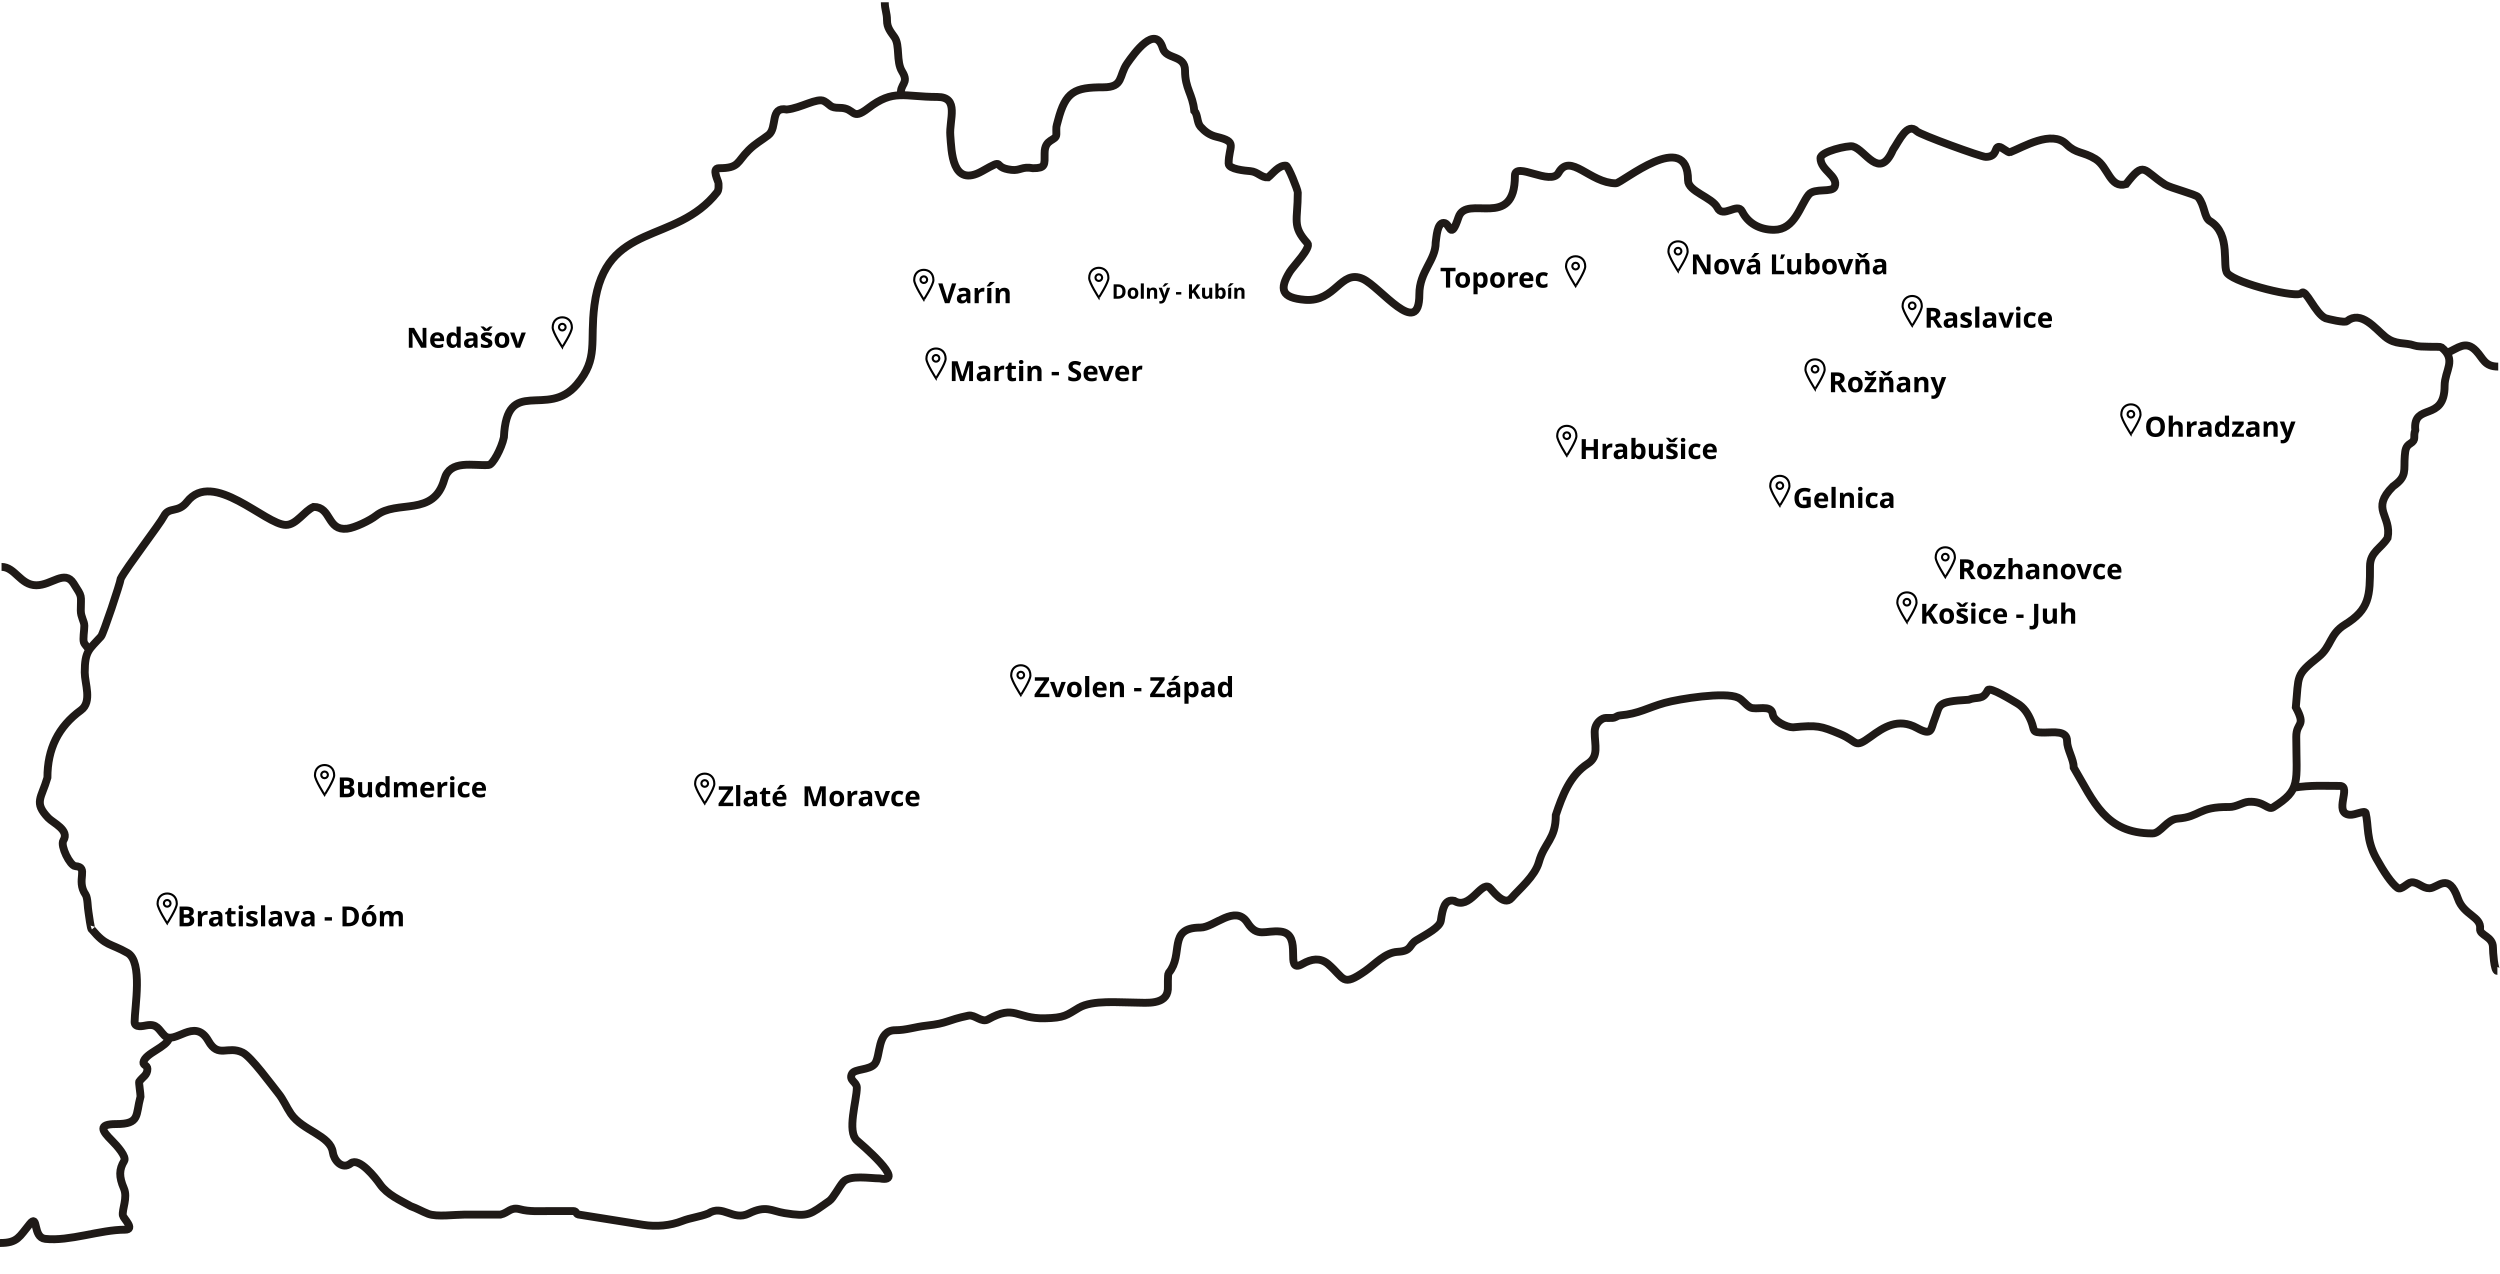
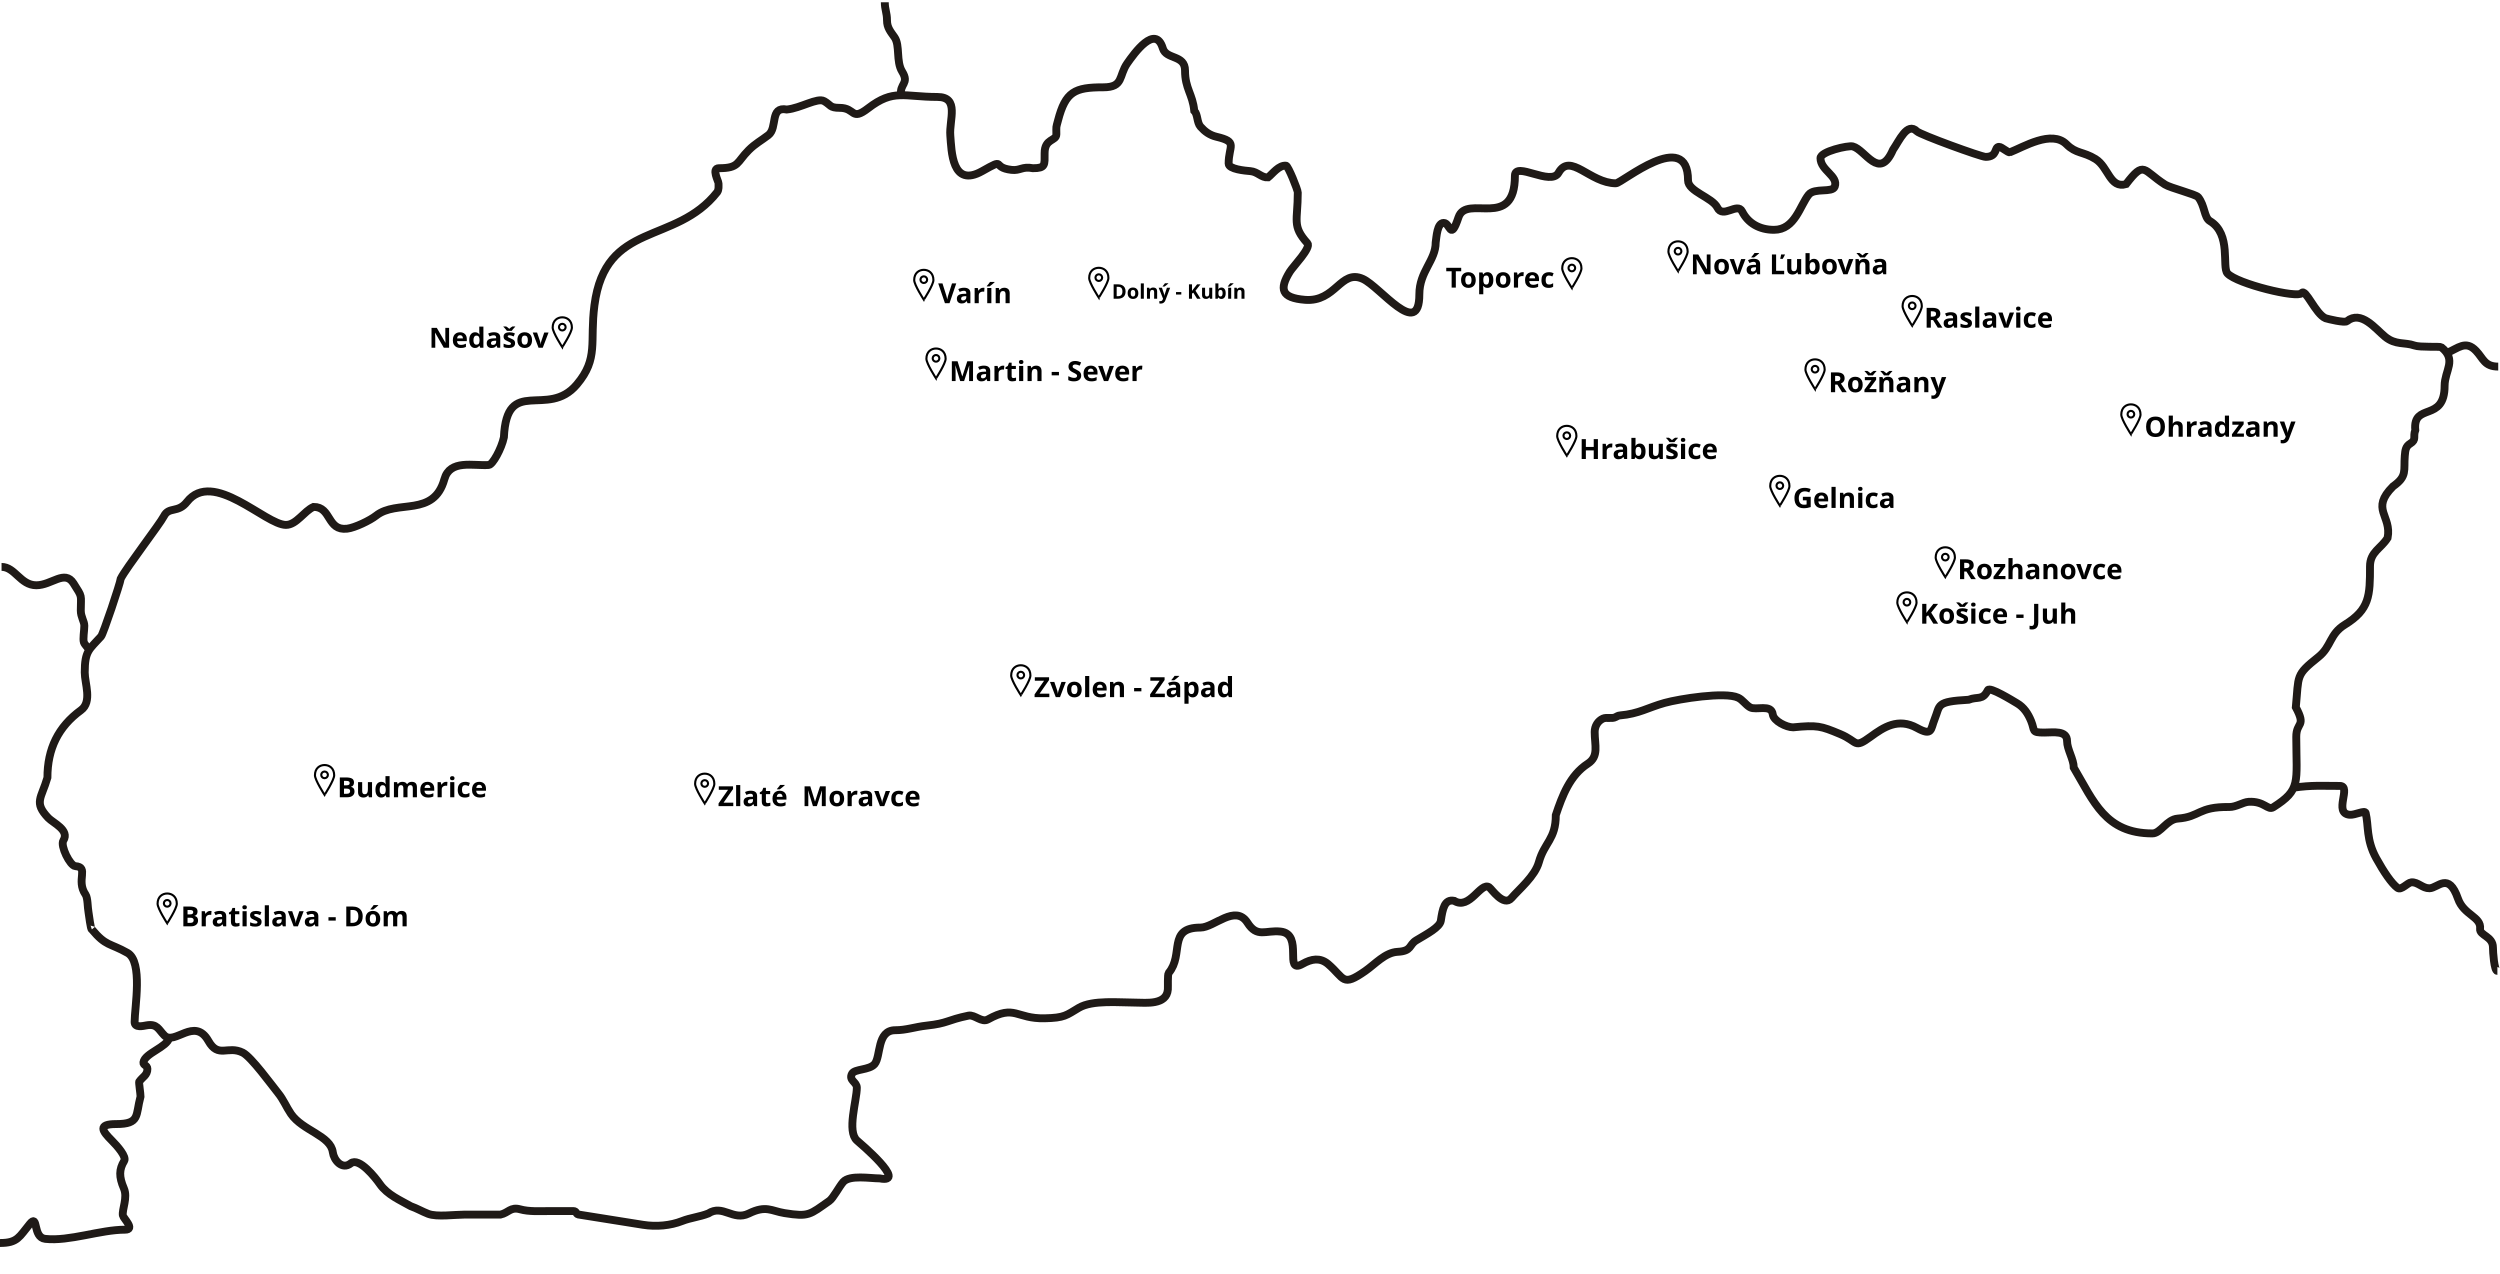
<svg xmlns="http://www.w3.org/2000/svg" xml:space="preserve" width="2642px" height="1346px" style="shape-rendering:geometricPrecision; text-rendering:geometricPrecision; image-rendering:optimizeQuality; fill-rule:evenodd; clip-rule:evenodd" viewBox="0 0 2642 1346" version="1.1" id="svg32">
  <defs id="defs12">
    <style type="text/css" id="style10">
    .str1 {stroke:#1F1A17;stroke-width:4.166}
    .str0 {stroke:#1F1A17;stroke-width:8.334}
    .fil0 {fill:none}
    .fil1 {fill:#1F1A17}
    .fnt0 {font-weight:normal;font-size:33.337;font-family:'Arial'}
   </style>
  </defs>
  <path style="fill:none;stroke:#1f1a17;stroke-width:8.334" id="path15" d="m 97.075,982.193 c -1.271,0.423 -2.997,-15.511 -3.544,-18.162 -0.964,-4.667 -0.712,-15.141 -3.101,-18.605 -10.589,-15.348 4.15,-29.016 -10.871,-30.091 -5.537,-0.396 -16.067,-21.513 -12.606,-27.052 6.882,-11.013 -10.853,-18.554 -15.947,-23.92 -15.608,-16.439 -7.241,-20.628 -0.886,-42.525 0,-30.431 11.403,-53.768 35.438,-71.318 12.122,-8.852 3.987,-28.28 3.987,-39.867 0,-23.115 4.778,-24.161 17.276,-38.095 2.292,-2.554 20.128,-55.774 20.82,-61.13 5.726,-11.354 41.167,-57.36 45.626,-66.002 5.345,-10.36 14.779,-2.841 24.363,-15.061 27.459,-35.01 82.911,24.363 104.541,24.363 11.129,0 19.134,-14.592 29.236,-19.048 19.051,0 13.987,25.496 35.438,23.034 8.165,-0.937 24.346,-8.8 30.565,-13.732 22.152,-17.566 60.934,2.039 72.204,-38.538 5.902,-21.252 30.709,-13.818 46.955,-15.061 4.077,-0.312 13.379,-17.155 15.947,-29.236 3.091,-65.966 45.98,-18.912 77.077,-55.814 23.287,-27.633 13.543,-44.762 18.605,-83.721 11.667,-89.812 85.421,-63.132 129.79,-119.602 1.81,-2.834 1.329,-5.954 1.329,-9.302 0,-2.222 -7.727,-15.947 0.443,-15.947 21.541,0 18.589,-6.186 31.451,-19.048 7.011,-7.011 13.202,-10.088 20.82,-15.947 9.966,-7.666 1.141,-30.572 19.491,-27.021 14.726,-1.472 32.281,-12.896 39.424,-8.859 7.248,4.094 5.651,7.088 16.39,7.088 16.977,0 11.899,14.461 30.122,0.443 26.921,-20.707 37.785,-11.96 73.09,-11.96 23.858,0 12.371,24.338 13.732,40.753 1.342,16.191 1.52,55.812 33.666,37.652 26.372,-14.899 9.074,-3.849 31.008,-1.329 9.347,1.073 11.178,-3.981 22.591,-1.772 13.467,0 12.403,-3.4 12.403,-15.947 0,-15.711 12.403,-12.528 12.403,-19.934 0,-9.53 -0.485,-5.969 1.772,-14.618 7.972,-30.547 17.667,-34.995 47.841,-34.995 21.666,0 16.108,-12.116 25.249,-25.249 7.45,-10.706 29.82,-41.88 37.652,-15.947 3.661,12.118 23.477,6.526 23.477,23.477 0,19.283 8.027,24.747 9.745,42.525 3.866,3.866 2.679,12.348 6.645,16.833 4.486,5.076 9.666,8.926 16.833,10.631 23.183,5.518 12.846,9.313 12.846,28.35 0,6.002 17.553,7.52 23.034,7.973 7.634,0.633 11.623,7.095 18.605,6.645 4.801,-3.807 11.453,-13.184 19.048,-12.403 2.263,0.232 12.403,25.52 12.403,28.35 0,30.055 -6.414,35.088 10.188,53.599 4.275,4.765 -15.034,24.32 -18.605,30.122 -11.389,18.509 -8.955,27.614 15.947,29.679 32.61,2.705 37.645,-32.669 61.13,-22.148 18.451,8.266 59.801,64.476 59.801,16.39 0,-24.416 17.276,-35.596 17.276,-54.928 0.919,-5.982 1.502,-20.54 8.479,-20.601 7.04,-0.061 6.888,20.164 15.626,-5.909 8.465,-25.262 59.617,14.651 59.617,-43.922 0,-15.629 37.962,11.25 46.069,-3.101 12.444,-22.027 33.236,11.074 60.687,11.074 6.105,0 76.191,-59.196 76.191,-3.101 0,11.837 25.567,17.899 31.008,28.793 5.945,11.906 21.192,-5.91 26.135,3.987 6.245,12.506 18.445,19.491 33.666,19.491 22.311,0 27.476,-25.764 36.767,-37.209 6.104,-7.521 24.999,-1.583 27.464,-8.416 4.077,-11.305 -15.061,-17.106 -15.061,-30.122 0,-7.078 29.3,-13.636 34.109,-12.403 13.436,3.445 28.078,36.891 42.525,3.544 6.597,-9.48 15.067,-29.673 25.249,-19.491 3.605,3.605 67.901,27.021 72.647,27.021 12.947,0 8.863,-10.631 14.175,-10.631 2.817,0 9.575,6.505 11.517,5.759 13.985,-5.377 44.121,-24.096 59.801,-8.416 10.114,10.114 17.494,7.462 30.565,15.504 13.849,8.523 15.193,31.554 32.337,26.578 19.704,-25.618 17.578,-14.636 41.196,0.443 5.654,3.61 32.6,10.303 34.995,13.289 7.234,9.022 6.161,21.5 12.403,25.249 23.069,13.86 12.42,48.586 18.605,55.371 10.009,10.98 74.357,26.636 78.406,20.82 3.942,-5.662 14.578,22.104 25.249,26.578 2.765,0.855 20.156,5.078 22.591,3.101 14.887,-12.082 30.118,8.044 40.31,16.39 11.127,9.111 20.837,5.635 31.008,9.302 5.819,2.098 27.159,0.828 28.35,1.772 16.893,13.397 3.544,24.6 3.544,40.753 0,39.15 -33.799,17.151 -31.008,46.955 -2.653,7.084 1.612,9.912 -5.316,14.175 -4.753,2.924 -5.251,6.706 -5.759,12.846 -1.315,15.857 2.857,21.598 -12.403,32.337 -24.388,24.388 -1.151,30.674 -5.759,54.485 -6.95,11.296 -18.605,14.692 -18.605,30.122 0,31.013 -0.355,45.437 -26.578,61.573 -16.308,10.036 -14.078,23.046 -27.907,34.109 -24.504,19.604 -20.613,18.948 -23.92,53.156 11.374,21.33 0.424,14.941 0.471,31.43 0.142,48.754 5.072,55.545 -24.18,74.18 -6.011,3.83 -9.428,-6.705 -26.28,-5.656 -5.945,0.37 -13.045,5.576 -20.443,5.473 -33.066,-0.462 -30.479,10.449 -54.354,12.24 -11.605,0.871 -18.044,15.667 -26.709,15.667 -49.75,0 -61.978,-33.63 -83.17,-69.473 0,-8.792 -7.069,-19.401 -7.069,-28.054 0,-11.674 -14.525,-9.057 -24.078,-9.057 -13.966,0 -9.651,-1.749 -13.916,-12.149 -3.276,-7.989 -7.69,-14.581 -14.8,-18.776 -4.75,-2.801 -28.961,-17.845 -30.925,-13.916 -5.627,11.257 -10.603,6.399 -20.322,10.161 -35.099,2.013 -29.745,5.345 -36.006,20.764 -4.255,10.482 -2.21,18.073 -18.555,9.057 -19.996,-11.03 -35.313,-0.745 -49.038,9.278 -17.961,13.115 -12.872,5.199 -32.251,-2.872 -20.625,-8.589 -23.863,-9.565 -49.701,-7.069 -6.929,0 -20.508,-6.635 -21.427,-13.695 -1.485,-11.416 -17.856,-3.817 -24.078,-7.51 -4.889,-2.901 -7.699,-7.866 -12.591,-10.161 -13.841,-6.497 -62.397,1.317 -77.534,5.522 -17.757,4.932 -27.203,11.537 -47.271,13.254 -1.514,0 -3.554,1.155 -4.639,1.767 -3.577,2.022 -9.684,-0.053 -13.254,1.546 -5.496,2.464 -8.836,8.053 -8.836,14.137 0,14.176 4.693,25.79 -7.29,33.576 -18.85,12.246 -26.96,33.829 -33.797,54.34 0,25.636 -12.117,28.905 -17.892,49.701 -4.114,14.812 -20.725,28.424 -28.989,37.989 -8.266,9.567 -20.993,-9.755 -23.584,-11.482 -8.896,-5.929 -20.569,24.49 -36.889,14.358 -10.308,-2.13 -12.299,8.614 -14.137,20.985 -1.034,6.956 -14.398,13.829 -25.937,20.768 -8.1,4.87 -4.349,11.34 -19.788,12.146 -13.089,0.683 -23.703,12.987 -34.239,20.322 -24.676,17.18 -21.37,7.901 -39.319,-7.51 -8.434,-6.962 -17.225,-5.495 -26.949,0 -20.373,11.511 1.664,-31.671 -23.194,-34.239 -16.031,-1.655 -24.577,6.882 -34.901,-9.278 -12.845,-20.104 -35.324,5.081 -49.701,5.081 -35.342,0 -17.074,28.43 -33.576,47.934 -1.301,1.886 -0.648,14.386 -0.884,17.451 -1.288,16.791 -23.549,13.974 -33.576,13.916 -17.462,0 -46.014,-3.056 -60.525,5.522 -13.291,7.856 -14.806,10.603 -36.227,11.045 -30.251,0.624 -30.978,-14.834 -59.817,1.188 -6.693,3.717 -13.868,-5.229 -20.465,-4.027 -23.467,4.878 -21.319,8.046 -44.302,10.57 -12.58,1.382 -21.416,4.86 -33.134,4.86 -19.739,0 -15.02,27.654 -21.869,35.785 -5.5,6.531 -21.137,5.007 -23.857,10.161 -3.811,7.226 5.081,8.657 5.081,14.8 0,13.335 -10.794,46.345 0.221,55.886 2.575,2.231 54.144,45.802 24.078,39.982 -10.28,0 -31.835,-3.923 -38.657,3.755 -4.352,4.897 -10.494,17.103 -14.8,20.101 -20.745,14.443 -21.148,17.009 -47.271,12.812 -14.047,-2.257 -19.342,-8.613 -37.773,0.442 -16.722,8.213 -27.455,-10.088 -42.853,0 -9.047,3.563 -18.628,4.416 -27.612,7.952 -12.211,4.808 -27.123,6.236 -41.307,3.976 l -68.416,-10.903 c -2.54,-0.627 -1.754,-3.625 -5.163,-3.625 h -7.8 -17.028 c -10.702,0 -21.854,0.826 -31.529,-1.868 -10.088,-2.808 -12.172,3.69 -20.653,5.603 h -37.901 c -10.381,0 -29.477,2.692 -38.45,-0.769 -6.747,-2.603 -11.717,-5.713 -18.475,-8.098 -10.879,-6.222 -24.708,-11.932 -32.692,-23.415 -4.455,-6.407 -21.956,-28.76 -30.704,-21.869 -9.257,7.291 -17.937,-3.539 -18.997,-11.707 -2.302,-17.744 -31.958,-22.717 -44.231,-40.626 -5.009,-7.308 -7.703,-14.72 -13.732,-22.148 -6.511,-8.021 -28.244,-38.047 -37.209,-42.525 -15.967,-7.973 -25.659,6.466 -36.324,-12.403 -14.614,-25.856 -35.666,5.088 -46.512,-5.759 -6.264,-6.264 -7.509,-12.729 -19.048,-10.631 -3.365,0.612 -12.403,2.835 -12.403,-3.544 0,-15.403 9.017,-63.743 -7.53,-73.09 -18.874,-10.663 -22.561,-6.697 -37.652,-24.806 m 81.845,114.448 c -2.181,10.022 -26.05,16.395 -27.36,26.126 -0.396,2.937 4.21,3.021 4.21,6.783 0,6.889 -4.999,8.302 -8.654,13.566 -0.51,0.734 1.403,12.921 1.403,15.671 -5.357,19.902 -0.339,29.123 -25.703,29.123 -20.068,0 -14.692,7.358 -4.692,17.358 6.005,6.005 15.771,17.22 13.121,21.577 -5.436,8.937 -5.638,16.711 -0.353,28.98 4.3,9.979 -2.088,22.164 -1.044,28.697 0.468,2.931 13.44,15.007 2.345,15.007 -26.296,0 -58.909,12.512 -84.373,9.712 -13.577,-1.493 -7.131,-26.928 -16.139,-15.981 -11.444,13.909 -13.015,20.338 -31.681,20.338 m 94.025,-626.328 c 0.417,-1.465 -4.517,-5.819 -5.381,-8.42 -1.204,-3.622 0.468,-12.296 0.468,-17.542 0,-4.76 -3.742,-9.236 -3.742,-16.138 0,-17.084 2.234,-13.193 -7.718,-28.768 -9.358,-14.643 -23.038,2.105 -39.293,2.105 -16.8,0 -22.47,-19.413 -36.72,-19.413 m 950.7,-498.461 c -2.13,-12.33 9.112,-11.898 0.999,-25.081 -6.551,-10.649 -2.036,-27.575 -7.972,-36.11 -4.033,-5.8 -7.972,-10.093 -7.972,-17.82 0,-8.255 -2.344,-11.43 -2.344,-19.227 M 2585.75,372.997 c 12.094,-4.827 19.802,-13.962 30.988,-2.181 7.645,8.051 8.828,16.606 23.389,16.606 m -216.218,444.989 c 19.377,-2.769 29.77,-1.843 48.848,-1.843 12.822,0 -7.275,28.837 10.317,30.482 5.686,0.532 16.148,-5.193 16.943,-1.93 3.299,13.534 0.385,28.29 11.195,47.888 7.904,14.33 16.232,26.661 22.511,31.297 3.968,2.928 10.453,-5.461 14.538,-5.844 6.874,-0.645 11.849,6.431 19.2,6.272 8.907,-0.191 20.127,-17.825 30.128,10.935 6.09,17.517 24.764,19.006 23.359,31.903 -0.767,7.04 13.6,7.862 13.6,19.696 0,4.651 1.295,24.855 4.69,24.855" class="fil0 str0" />
  <g id="g4561">
    <g id="g4568">
      <text xml:space="preserve" style="font-style:normal;font-variant:normal;font-weight:normal;font-stretch:normal;font-size:40px;line-height:125%;font-family:Wingdings;-inkscape-font-specification:Wingdings;letter-spacing:0px;word-spacing:-1.23px;fill:#000000;fill-opacity:1;stroke:none;stroke-width:1px;stroke-linecap:butt;stroke-linejoin:miter;stroke-opacity:1" x="1786.479" y="289.832" id="text4554">
        <tspan id="tspan4552" x="1786.479" y="289.832" style="font-style:normal;font-variant:normal;font-weight:bold;font-stretch:normal;font-size:29.333px;font-family:sans-serif;-inkscape-font-specification:'sans-serif Bold'">Nová Ľubovňa</tspan>
      </text>
      <g id="g4552-2-4" transform="matrix(0.05790356,0,0,0.05790356,1765.629,254.6068)" style="clip-rule:evenodd;fill:none;fill-rule:evenodd;stroke:#000000;stroke-width:38.38;stroke-miterlimit:4;stroke-dasharray:none;stroke-opacity:1;image-rendering:optimizeQuality;shape-rendering:geometricPrecision;text-rendering:geometricPrecision">
        <path id="path4550-2-3" d="m 133.383,551.7 c 0,0.1 0.2,0.3 0.2,0.3 0,0 175.2,-269 175.2,-357.4 0,-130.1 -88.8,-186.7 -175.4,-186.9 -86.6,0.2 -175.4,56.8 -175.4,186.9 0,88.4 175.3,357.4 175.3,357.4 0,0 0.1,-0.3 0.1,-0.3 z M 72.683,187.2 c 0,-33.6 27.2,-60.8 60.8,-60.8 33.6,0 60.8,27.2 60.8,60.8 0,33.6 -27.3,60.8 -60.9,60.8 -33.5,0 -60.7,-27.2 -60.7,-60.8 z" style="fill:none;stroke-width:38.38;stroke-miterlimit:4;stroke-dasharray:none" />
      </g>
    </g>
  </g>
  <g id="g4620" transform="translate(-783.2112,112.8953)">
    <g id="g4606">
      <text id="text4604" y="289.832" x="1786.479" style="font-style:normal;font-variant:normal;font-weight:normal;font-stretch:normal;font-size:40px;line-height:125%;font-family:Wingdings;-inkscape-font-specification:Wingdings;letter-spacing:0px;word-spacing:-1.23px;fill:#000000;fill-opacity:1;stroke:none;stroke-width:1px;stroke-linecap:butt;stroke-linejoin:miter;stroke-opacity:1" xml:space="preserve">
        <tspan style="font-style:normal;font-variant:normal;font-weight:bold;font-stretch:normal;font-size:29.333px;font-family:sans-serif;-inkscape-font-specification:'sans-serif Bold'" y="289.832" x="1786.479" id="tspan4602">Martin - Sever</tspan>
      </text>
      <g id="g4552-2-9" transform="matrix(0.05790356,0,0,0.05790356,1764.666,254.9652)" style="clip-rule:evenodd;fill:none;fill-rule:evenodd;stroke:#000000;stroke-width:38.38;stroke-miterlimit:4;stroke-dasharray:none;stroke-opacity:1;image-rendering:optimizeQuality;shape-rendering:geometricPrecision;text-rendering:geometricPrecision">
        <path id="path4550-2-5" d="m 133.383,551.7 c 0,0.1 0.2,0.3 0.2,0.3 0,0 175.2,-269 175.2,-357.4 0,-130.1 -88.8,-186.7 -175.4,-186.9 -86.6,0.2 -175.4,56.8 -175.4,186.9 0,88.4 175.3,357.4 175.3,357.4 0,0 0.1,-0.3 0.1,-0.3 z M 72.683,187.2 c 0,-33.6 27.2,-60.8 60.8,-60.8 33.6,0 60.8,27.2 60.8,60.8 0,33.6 -27.3,60.8 -60.9,60.8 -33.5,0 -60.7,-27.2 -60.7,-60.8 z" style="fill:none;stroke-width:38.38;stroke-miterlimit:4;stroke-dasharray:none" />
      </g>
    </g>
    <g id="g4618">
      <text xml:space="preserve" style="font-style:normal;font-variant:normal;font-weight:normal;font-stretch:normal;font-size:40px;line-height:125%;font-family:Wingdings;-inkscape-font-specification:Wingdings;letter-spacing:0px;word-spacing:-1.23px;fill:#000000;fill-opacity:1;stroke:none;stroke-width:1px;stroke-linecap:butt;stroke-linejoin:miter;stroke-opacity:1" x="1786.479" y="289.832" id="text4616">
        <tspan id="tspan4614" x="1786.479" y="326.428" style="font-style:normal;font-variant:normal;font-weight:bold;font-stretch:normal;font-size:18.667px;font-family:sans-serif;-inkscape-font-specification:'sans-serif Bold'" />
      </text>
    </g>
  </g>
  <g transform="translate(246.9585,56.44766)" id="g4646">
    <g id="g4632">
      <text xml:space="preserve" style="font-style:normal;font-variant:normal;font-weight:normal;font-stretch:normal;font-size:40px;line-height:125%;font-family:Wingdings;-inkscape-font-specification:Wingdings;letter-spacing:0px;word-spacing:-1.23px;fill:#000000;fill-opacity:1;stroke:none;stroke-width:1px;stroke-linecap:butt;stroke-linejoin:miter;stroke-opacity:1" x="1786.479" y="289.832" id="text4630">
        <tspan id="tspan4628" x="1786.479" y="289.832" style="font-style:normal;font-variant:normal;font-weight:bold;font-stretch:normal;font-size:29.333px;font-family:sans-serif;-inkscape-font-specification:'sans-serif Bold'">Raslavice</tspan>
      </text>
      <g id="g4552-2-2" transform="matrix(0.05790356,0,0,0.05790356,1766.133,255.8926)" style="clip-rule:evenodd;fill:none;fill-rule:evenodd;stroke:#000000;stroke-width:38.38;stroke-miterlimit:4;stroke-dasharray:none;stroke-opacity:1;image-rendering:optimizeQuality;shape-rendering:geometricPrecision;text-rendering:geometricPrecision">
        <path id="path4550-2-14" d="m 133.383,551.7 c 0,0.1 0.2,0.3 0.2,0.3 0,0 175.2,-269 175.2,-357.4 0,-130.1 -88.8,-186.7 -175.4,-186.9 -86.6,0.2 -175.4,56.8 -175.4,186.9 0,88.4 175.3,357.4 175.3,357.4 0,0 0.1,-0.3 0.1,-0.3 z M 72.683,187.2 c 0,-33.6 27.2,-60.8 60.8,-60.8 33.6,0 60.8,27.2 60.8,60.8 0,33.6 -27.3,60.8 -60.9,60.8 -33.5,0 -60.7,-27.2 -60.7,-60.8 z" style="fill:none;stroke-width:38.38;stroke-miterlimit:4;stroke-dasharray:none" />
      </g>
    </g>
  </g>
  <g id="g4672" transform="translate(282.2383,322.2221)">
    <g id="g4658">
      <text id="text4656" y="289.832" x="1786.479" style="font-style:normal;font-variant:normal;font-weight:normal;font-stretch:normal;font-size:40px;line-height:125%;font-family:Wingdings;-inkscape-font-specification:Wingdings;letter-spacing:0px;word-spacing:-1.23px;fill:#000000;fill-opacity:1;stroke:none;stroke-width:1px;stroke-linecap:butt;stroke-linejoin:miter;stroke-opacity:1" xml:space="preserve">
        <tspan style="font-style:normal;font-variant:normal;font-weight:bold;font-stretch:normal;font-size:29.333px;font-family:sans-serif;-inkscape-font-specification:'sans-serif Bold'" y="289.832" x="1786.479" id="tspan4674">Rozhanovce</tspan>
      </text>
      <g id="g4552-2-3" transform="matrix(0.05790356,0,0,0.05790356,1765.826,255.7081)" style="clip-rule:evenodd;fill:none;fill-rule:evenodd;stroke:#000000;stroke-width:38.38;stroke-miterlimit:4;stroke-dasharray:none;stroke-opacity:1;image-rendering:optimizeQuality;shape-rendering:geometricPrecision;text-rendering:geometricPrecision">
        <path id="path4550-2-42" d="m 133.383,551.7 c 0,0.1 0.2,0.3 0.2,0.3 0,0 175.2,-269 175.2,-357.4 0,-130.1 -88.8,-186.7 -175.4,-186.9 -86.6,0.2 -175.4,56.8 -175.4,186.9 0,88.4 175.3,357.4 175.3,357.4 0,0 0.1,-0.3 0.1,-0.3 z M 72.683,187.2 c 0,-33.6 27.2,-60.8 60.8,-60.8 33.6,0 60.8,27.2 60.8,60.8 0,33.6 -27.3,60.8 -60.9,60.8 -33.5,0 -60.7,-27.2 -60.7,-60.8 z" style="fill:none;stroke-width:38.38;stroke-miterlimit:4;stroke-dasharray:none" />
      </g>
    </g>
  </g>
  <g transform="translate(-693.8358,446.8773)" id="g4702">
    <g id="g4688">
      <text xml:space="preserve" style="font-style:normal;font-variant:normal;font-weight:normal;font-stretch:normal;font-size:40px;line-height:125%;font-family:Wingdings;-inkscape-font-specification:Wingdings;letter-spacing:0px;word-spacing:-1.23px;fill:#000000;fill-opacity:1;stroke:none;stroke-width:1px;stroke-linecap:butt;stroke-linejoin:miter;stroke-opacity:1" x="1786.479" y="289.832" id="text4686">
        <tspan id="tspan4684" x="1786.479" y="289.832" style="font-style:normal;font-variant:normal;font-weight:bold;font-stretch:normal;font-size:29.333px;font-family:sans-serif;-inkscape-font-specification:'sans-serif Bold'">Zvolen - Západ</tspan>
      </text>
      <g id="g4552-2" transform="matrix(0.05790356,0,0,0.05790356,1764.89,255.7268)" style="clip-rule:evenodd;fill:none;fill-rule:evenodd;stroke:#000000;stroke-width:38.38;stroke-miterlimit:4;stroke-dasharray:none;stroke-opacity:1;image-rendering:optimizeQuality;shape-rendering:geometricPrecision;text-rendering:geometricPrecision">
        <path id="path4550-2" d="m 133.383,551.7 c 0,0.1 0.2,0.3 0.2,0.3 0,0 175.2,-269 175.2,-357.4 0,-130.1 -88.8,-186.7 -175.4,-186.9 -86.6,0.2 -175.4,56.8 -175.4,186.9 0,88.4 175.3,357.4 175.3,357.4 0,0 0.1,-0.3 0.1,-0.3 z M 72.683,187.2 c 0,-33.6 27.2,-60.8 60.8,-60.8 33.6,0 60.8,27.2 60.8,60.8 0,33.6 -27.3,60.8 -60.9,60.8 -33.5,0 -60.7,-27.2 -60.7,-60.8 z" style="fill:none;stroke-width:38.38;stroke-miterlimit:4;stroke-dasharray:none" />
      </g>
    </g>
  </g>
  <g id="g4728" transform="translate(-611.5163,25.87184)">
    <g id="g4714">
      <text id="text4712" y="289.832" x="1786.479" style="font-style:normal;font-variant:normal;font-weight:normal;font-stretch:normal;font-size:40px;line-height:125%;font-family:Wingdings;-inkscape-font-specification:Wingdings;letter-spacing:0px;word-spacing:-1.23px;fill:#000000;fill-opacity:1;stroke:none;stroke-width:1px;stroke-linecap:butt;stroke-linejoin:miter;stroke-opacity:1" xml:space="preserve">
        <tspan style="font-style:normal;font-variant:normal;font-weight:bold;font-stretch:normal;font-size:21.333px;font-family:sans-serif;-inkscape-font-specification:'sans-serif Bold'" y="289.832" x="1786.479" id="tspan4710">Dolný - Kubín</tspan>
      </text>
      <g id="g4552-2-8" transform="matrix(0.05790356,0,0,0.05790356,1765.002,256.69)" style="clip-rule:evenodd;fill:none;fill-rule:evenodd;stroke:#000000;stroke-width:38.38;stroke-miterlimit:4;stroke-dasharray:none;stroke-opacity:1;image-rendering:optimizeQuality;shape-rendering:geometricPrecision;text-rendering:geometricPrecision">
        <path id="path4550-2-53" d="m 133.383,551.7 c 0,0.1 0.2,0.3 0.2,0.3 0,0 175.2,-269 175.2,-357.4 0,-130.1 -88.8,-186.7 -175.4,-186.9 -86.6,0.2 -175.4,56.8 -175.4,186.9 0,88.4 175.3,357.4 175.3,357.4 0,0 0.1,-0.3 0.1,-0.3 z M 72.683,187.2 c 0,-33.6 27.2,-60.8 60.8,-60.8 33.6,0 60.8,27.2 60.8,60.8 0,33.6 -27.3,60.8 -60.9,60.8 -33.5,0 -60.7,-27.2 -60.7,-60.8 z" style="fill:none;stroke-width:38.38;stroke-miterlimit:4;stroke-dasharray:none" />
      </g>
    </g>
  </g>
  <g transform="translate(108.1913,246.9585)" id="g4754">
    <g id="g4740">
      <text xml:space="preserve" style="font-style:normal;font-variant:normal;font-weight:normal;font-stretch:normal;font-size:40px;line-height:125%;font-family:Wingdings;-inkscape-font-specification:Wingdings;letter-spacing:0px;word-spacing:-1.23px;fill:#000000;fill-opacity:1;stroke:none;stroke-width:1px;stroke-linecap:butt;stroke-linejoin:miter;stroke-opacity:1" x="1786.479" y="289.832" id="text4738">
        <tspan id="tspan4736" x="1786.479" y="289.832" style="font-style:normal;font-variant:normal;font-weight:bold;font-stretch:normal;font-size:29.333px;font-family:sans-serif;-inkscape-font-specification:'sans-serif Bold'">Gelnica</tspan>
      </text>
      <g id="g4552-2-04" transform="matrix(0.05790356,0,0,0.05790356,1765.01,255.4509)" style="clip-rule:evenodd;fill:none;fill-rule:evenodd;stroke:#000000;stroke-width:38.38;stroke-miterlimit:4;stroke-dasharray:none;stroke-opacity:1;image-rendering:optimizeQuality;shape-rendering:geometricPrecision;text-rendering:geometricPrecision">
        <path id="path4550-2-10" d="m 133.383,551.7 c 0,0.1 0.2,0.3 0.2,0.3 0,0 175.2,-269 175.2,-357.4 0,-130.1 -88.8,-186.7 -175.4,-186.9 -86.6,0.2 -175.4,56.8 -175.4,186.9 0,88.4 175.3,357.4 175.3,357.4 0,0 0.1,-0.3 0.1,-0.3 z M 72.683,187.2 c 0,-33.6 27.2,-60.8 60.8,-60.8 33.6,0 60.8,27.2 60.8,60.8 0,33.6 -27.3,60.8 -60.9,60.8 -33.5,0 -60.7,-27.2 -60.7,-60.8 z" style="fill:none;stroke-width:38.38;stroke-miterlimit:4;stroke-dasharray:none" />
      </g>
    </g>
  </g>
  <g id="g4780" transform="translate(-1599.35,689.1318)">
    <g id="g4766">
-       <text id="text4764" y="289.832" x="1786.479" style="font-style:normal;font-variant:normal;font-weight:normal;font-stretch:normal;font-size:40px;line-height:125%;font-family:Wingdings;-inkscape-font-specification:Wingdings;letter-spacing:0px;word-spacing:-1.23px;fill:#000000;fill-opacity:1;stroke:none;stroke-width:1px;stroke-linecap:butt;stroke-linejoin:miter;stroke-opacity:1" xml:space="preserve">
-         <tspan style="font-style:normal;font-variant:normal;font-weight:bold;font-stretch:normal;font-size:29.333px;font-family:sans-serif;-inkscape-font-specification:'sans-serif Bold'" y="289.832" x="1786.479" id="tspan4762">Bratislava - Dóm</tspan>
+       <text id="text4764" y="289.832" x="1790.479" style="font-style:normal;font-variant:normal;font-weight:normal;font-stretch:normal;font-size:40px;line-height:125%;font-family:Wingdings;-inkscape-font-specification:Wingdings;letter-spacing:0px;word-spacing:-1.23px;fill:#000000;fill-opacity:1;stroke:none;stroke-width:1px;stroke-linecap:butt;stroke-linejoin:miter;stroke-opacity:1" xml:space="preserve">
+         <tspan style="font-style:normal;font-variant:normal;font-weight:bold;font-stretch:normal;font-size:29.333px;font-family:sans-serif;-inkscape-font-specification:'sans-serif Bold'" y="289.832" x="1790.479" id="tspan4762">Bratislava - Dóm</tspan>
      </text>
      <g id="g4552-2-34" transform="matrix(0.05790356,0,0,0.05790356,1768.317,254.674)" style="clip-rule:evenodd;fill:none;fill-rule:evenodd;stroke:#000000;stroke-width:38.38;stroke-miterlimit:4;stroke-dasharray:none;stroke-opacity:1;image-rendering:optimizeQuality;shape-rendering:geometricPrecision;text-rendering:geometricPrecision">
        <path id="path4550-2-6" d="m 133.383,551.7 c 0,0.1 0.2,0.3 0.2,0.3 0,0 175.2,-269 175.2,-357.4 0,-130.1 -88.8,-186.7 -175.4,-186.9 -86.6,0.2 -175.4,56.8 -175.4,186.9 0,88.4 175.3,357.4 175.3,357.4 0,0 0.1,-0.3 0.1,-0.3 z M 72.683,187.2 c 0,-33.6 27.2,-60.8 60.8,-60.8 33.6,0 60.8,27.2 60.8,60.8 0,33.6 -27.3,60.8 -60.9,60.8 -33.5,0 -60.7,-27.2 -60.7,-60.8 z" style="fill:none;stroke-width:38.38;stroke-miterlimit:4;stroke-dasharray:none" />
      </g>
    </g>
  </g>
  <g id="g4806" transform="translate(145.8231,124.6552)">
    <g id="g4792">
      <text id="text4790" y="289.832" x="1786.479" style="font-style:normal;font-variant:normal;font-weight:normal;font-stretch:normal;font-size:40px;line-height:125%;font-family:Wingdings;-inkscape-font-specification:Wingdings;letter-spacing:0px;word-spacing:-1.23px;fill:#000000;fill-opacity:1;stroke:none;stroke-width:1px;stroke-linecap:butt;stroke-linejoin:miter;stroke-opacity:1" xml:space="preserve">
        <tspan style="font-style:normal;font-variant:normal;font-weight:bold;font-stretch:normal;font-size:29.333px;font-family:sans-serif;-inkscape-font-specification:'sans-serif Bold'" y="289.832" x="1786.479" id="tspan4788">Rožňany</tspan>
      </text>
      <g id="g4552-2-40" transform="matrix(0.05790356,0,0,0.05790356,1764.599,254.674)" style="clip-rule:evenodd;fill:none;fill-rule:evenodd;stroke:#000000;stroke-width:38.38;stroke-miterlimit:4;stroke-dasharray:none;stroke-opacity:1;image-rendering:optimizeQuality;shape-rendering:geometricPrecision;text-rendering:geometricPrecision">
        <path id="path4550-2-58" d="m 133.383,551.7 c 0,0.1 0.2,0.3 0.2,0.3 0,0 175.2,-269 175.2,-357.4 0,-130.1 -88.8,-186.7 -175.4,-186.9 -86.6,0.2 -175.4,56.8 -175.4,186.9 0,88.4 175.3,357.4 175.3,357.4 0,0 0.1,-0.3 0.1,-0.3 z M 72.683,187.2 c 0,-33.6 27.2,-60.8 60.8,-60.8 33.6,0 60.8,27.2 60.8,60.8 0,33.6 -27.3,60.8 -60.9,60.8 -33.5,0 -60.7,-27.2 -60.7,-60.8 z" style="fill:none;stroke-width:38.38;stroke-miterlimit:4;stroke-dasharray:none" />
      </g>
    </g>
  </g>
  <g transform="translate(-1166.585,75.26355)" id="g4832">
    <g id="g4818">
-       <text xml:space="preserve" style="font-style:normal;font-variant:normal;font-weight:normal;font-stretch:normal;font-size:40px;line-height:125%;font-family:Wingdings;-inkscape-font-specification:Wingdings;letter-spacing:0px;word-spacing:-1.23px;fill:#000000;fill-opacity:1;stroke:none;stroke-width:1px;stroke-linecap:butt;stroke-linejoin:miter;stroke-opacity:1" x="1595.985" y="292.184" id="text4816">
-         <tspan id="tspan4814" x="1595.985" y="292.184" style="font-style:normal;font-variant:normal;font-weight:bold;font-stretch:normal;font-size:29.333px;font-family:sans-serif;-inkscape-font-specification:'sans-serif Bold'">Nedašov</tspan>
+       <text xml:space="preserve" style="font-style:normal;font-variant:normal;font-weight:normal;font-stretch:normal;font-size:40px;line-height:125%;font-family:Wingdings;-inkscape-font-specification:Wingdings;letter-spacing:0px;word-spacing:-1.23px;fill:#000000;fill-opacity:1;stroke:none;stroke-width:1px;stroke-linecap:butt;stroke-linejoin:miter;stroke-opacity:1" x="1619.985" y="292.184" id="text4816">
+         <tspan id="tspan4814" x="1619.985" y="292.184" style="font-style:normal;font-variant:normal;font-weight:bold;font-stretch:normal;font-size:29.333px;font-family:sans-serif;-inkscape-font-specification:'sans-serif Bold'">Nedašov</tspan>
      </text>
      <g id="g4552-2-5" transform="matrix(0.05790356,0,0,0.05790356,1753.085,259.6244)" style="clip-rule:evenodd;fill:none;fill-rule:evenodd;stroke:#000000;stroke-width:38.38;stroke-miterlimit:4;stroke-dasharray:none;stroke-opacity:1;image-rendering:optimizeQuality;shape-rendering:geometricPrecision;text-rendering:geometricPrecision">
        <path id="path4550-2-1" d="m 133.383,551.7 c 0,0.1 0.2,0.3 0.2,0.3 0,0 175.2,-269 175.2,-357.4 0,-130.1 -88.8,-186.7 -175.4,-186.9 -86.6,0.2 -175.4,56.8 -175.4,186.9 0,88.4 175.3,357.4 175.3,357.4 0,0 0.1,-0.3 0.1,-0.3 z M 72.683,187.2 c 0,-33.6 27.2,-60.8 60.8,-60.8 33.6,0 60.8,27.2 60.8,60.8 0,33.6 -27.3,60.8 -60.9,60.8 -33.5,0 -60.7,-27.2 -60.7,-60.8 z" style="fill:none;stroke-width:38.38;stroke-miterlimit:4;stroke-dasharray:none" />
      </g>
    </g>
  </g>
  <g transform="translate(-1027.818,562.1246)" id="g4858">
    <g id="g4844">
      <g id="g4838" transform="matrix(0.09405002,0,0,0.1011074,1624.335,253.9964)">
        <g id="g4552" transform="matrix(0.6156677,0,0,0.5726938,1463.505,10.15432)" style="clip-rule:evenodd;fill:none;fill-rule:evenodd;stroke:#000000;stroke-width:38.38;stroke-miterlimit:4;stroke-dasharray:none;stroke-opacity:1;image-rendering:optimizeQuality;shape-rendering:geometricPrecision;text-rendering:geometricPrecision">
          <path id="path4550" d="m 182.9,551.7 c 0,0.1 0.2,0.3 0.2,0.3 0,0 175.2,-269 175.2,-357.4 C 358.3,64.5 269.5,7.9 182.9,7.7 96.3,7.9 7.5,64.5 7.5,194.6 7.5,283 182.8,552 182.8,552 c 0,0 0.1,-0.3 0.1,-0.3 z M 122.2,187.2 c 0,-33.6 27.2,-60.8 60.8,-60.8 33.6,0 60.8,27.2 60.8,60.8 0,33.6 -27.3,60.8 -60.9,60.8 -33.5,0 -60.7,-27.2 -60.7,-60.8 z" style="fill:none;stroke-width:38.38;stroke-miterlimit:4;stroke-dasharray:none" />
        </g>
      </g>
      <text xml:space="preserve" style="font-style:normal;font-variant:normal;font-weight:normal;font-stretch:normal;font-size:40px;line-height:125%;font-family:Wingdings;-inkscape-font-specification:Wingdings;letter-spacing:0px;word-spacing:-1.23px;fill:#000000;fill-opacity:1;stroke:none;stroke-width:1px;stroke-linecap:butt;stroke-linejoin:miter;stroke-opacity:1" x="1786.479" y="289.832" id="text4842">
        <tspan id="tspan4840" x="1786.479" y="289.832" style="font-style:normal;font-variant:normal;font-weight:bold;font-stretch:normal;font-size:29.333px;font-family:sans-serif;-inkscape-font-specification:'sans-serif Bold'">Zlaté  Moravce</tspan>
      </text>
    </g>
    <g id="g4856">
      <text id="text4854" y="289.832" x="1786.479" style="font-style:normal;font-variant:normal;font-weight:normal;font-stretch:normal;font-size:40px;line-height:125%;font-family:Wingdings;-inkscape-font-specification:Wingdings;letter-spacing:0px;word-spacing:-1.23px;fill:#000000;fill-opacity:1;stroke:none;stroke-width:1px;stroke-linecap:butt;stroke-linejoin:miter;stroke-opacity:1" xml:space="preserve">
        <tspan style="font-style:normal;font-variant:normal;font-weight:bold;font-stretch:normal;font-size:18.667px;font-family:sans-serif;-inkscape-font-specification:'sans-serif Bold'" y="326.428" x="1786.479" id="tspan4852" />
      </text>
    </g>
  </g>
  <g transform="translate(-794.9712,30.57582)" id="g4884">
    <g id="g4870">
      <text xml:space="preserve" style="font-style:normal;font-variant:normal;font-weight:normal;font-stretch:normal;font-size:40px;line-height:125%;font-family:Wingdings;-inkscape-font-specification:Wingdings;letter-spacing:0px;word-spacing:-1.23px;fill:#000000;fill-opacity:1;stroke:none;stroke-width:1px;stroke-linecap:butt;stroke-linejoin:miter;stroke-opacity:1" x="1786.479" y="289.832" id="text4868">
        <tspan id="tspan4866" x="1786.479" y="289.832" style="font-style:normal;font-variant:normal;font-weight:bold;font-stretch:normal;font-size:29.333px;font-family:sans-serif;-inkscape-font-specification:'sans-serif Bold'">Varín</tspan>
      </text>
      <g id="g4552-2-93" transform="matrix(0.05790356,0,0,0.05790356,1763.524,254.1364)" style="clip-rule:evenodd;fill:none;fill-rule:evenodd;stroke:#000000;stroke-width:38.38;stroke-miterlimit:4;stroke-dasharray:none;stroke-opacity:1;image-rendering:optimizeQuality;shape-rendering:geometricPrecision;text-rendering:geometricPrecision">
        <path id="path4550-2-0" d="m 133.383,551.7 c 0,0.1 0.2,0.3 0.2,0.3 0,0 175.2,-269 175.2,-357.4 0,-130.1 -88.8,-186.7 -175.4,-186.9 -86.6,0.2 -175.4,56.8 -175.4,186.9 0,88.4 175.3,357.4 175.3,357.4 0,0 0.1,-0.3 0.1,-0.3 z M 72.683,187.2 c 0,-33.6 27.2,-60.8 60.8,-60.8 33.6,0 60.8,27.2 60.8,60.8 0,33.6 -27.3,60.8 -60.9,60.8 -33.5,0 -60.7,-27.2 -60.7,-60.8 z" style="fill:none;stroke-width:38.38;stroke-miterlimit:4;stroke-dasharray:none" />
      </g>
    </g>
  </g>
  <g transform="translate(242.2545,369.2618)" id="g4910">
    <g id="g4896">
      <text xml:space="preserve" style="font-style:normal;font-variant:normal;font-weight:normal;font-stretch:normal;font-size:40px;line-height:125%;font-family:Wingdings;-inkscape-font-specification:Wingdings;letter-spacing:0px;word-spacing:-1.23px;fill:#000000;fill-opacity:1;stroke:none;stroke-width:1px;stroke-linecap:butt;stroke-linejoin:miter;stroke-opacity:1" x="1786.479" y="289.832" id="text4894">
        <tspan id="tspan4892" x="1786.479" y="289.832" style="font-style:normal;font-variant:normal;font-weight:bold;font-stretch:normal;font-size:29.333px;font-family:sans-serif;-inkscape-font-specification:'sans-serif Bold'">Košice - Juh</tspan>
      </text>
      <g id="g4552-2-6" transform="matrix(0.05790356,0,0,0.05790356,1765.262,256.3124)" style="clip-rule:evenodd;fill:none;fill-rule:evenodd;stroke:#000000;stroke-width:38.38;stroke-miterlimit:4;stroke-dasharray:none;stroke-opacity:1;image-rendering:optimizeQuality;shape-rendering:geometricPrecision;text-rendering:geometricPrecision">
        <path id="path4550-2-9" d="m 133.383,551.7 c 0,0.1 0.2,0.3 0.2,0.3 0,0 175.2,-269 175.2,-357.4 0,-130.1 -88.8,-186.7 -175.4,-186.9 -86.6,0.2 -175.4,56.8 -175.4,186.9 0,88.4 175.3,357.4 175.3,357.4 0,0 0.1,-0.3 0.1,-0.3 z M 72.683,187.2 c 0,-33.6 27.2,-60.8 60.8,-60.8 33.6,0 60.8,27.2 60.8,60.8 0,33.6 -27.3,60.8 -60.9,60.8 -33.5,0 -60.7,-27.2 -60.7,-60.8 z" style="fill:none;stroke-width:38.38;stroke-miterlimit:4;stroke-dasharray:none" />
      </g>
    </g>
  </g>
  <g id="g4936" transform="translate(-91.72744,11.75993)">
-     <g id="g4934">
+     <g id="g4934" transform="translate(6)">
      <text xml:space="preserve" style="font-style:normal;font-variant:normal;font-weight:normal;font-stretch:normal;font-size:40px;line-height:125%;font-family:Wingdings;-inkscape-font-specification:Wingdings;letter-spacing:0px;word-spacing:-1.23px;fill:#000000;fill-opacity:1;stroke:none;stroke-width:1px;stroke-linecap:butt;stroke-linejoin:miter;stroke-opacity:1" x="1613.535" y="292.184" id="text4932">
        <tspan id="tspan4930" x="1613.535" y="292.184" style="font-style:normal;font-variant:normal;font-weight:bold;font-stretch:normal;font-size:29.333px;font-family:sans-serif;-inkscape-font-specification:'sans-serif Bold'">Toporec</tspan>
      </text>
    </g>
-     <g id="g4552-2-86" transform="matrix(0.05790356,0,0,0.05790356,1749.12,258.6164)" style="clip-rule:evenodd;fill:none;fill-rule:evenodd;stroke:#000000;stroke-width:38.38;stroke-miterlimit:4;stroke-dasharray:none;stroke-opacity:1;image-rendering:optimizeQuality;shape-rendering:geometricPrecision;text-rendering:geometricPrecision">
+     <g id="g4552-2-86" transform="matrix(0.05790356,0,0,0.05790356,1745.12,260.6164)" style="clip-rule:evenodd;fill:none;fill-rule:evenodd;stroke:#000000;stroke-width:38.38;stroke-miterlimit:4;stroke-dasharray:none;stroke-opacity:1;image-rendering:optimizeQuality;shape-rendering:geometricPrecision;text-rendering:geometricPrecision">
      <path id="path4550-2-4" d="m 133.383,551.7 c 0,0.1 0.2,0.3 0.2,0.3 0,0 175.2,-269 175.2,-357.4 0,-130.1 -88.8,-186.7 -175.4,-186.9 -86.6,0.2 -175.4,56.8 -175.4,186.9 0,88.4 175.3,357.4 175.3,357.4 0,0 0.1,-0.3 0.1,-0.3 z M 72.683,187.2 c 0,-33.6 27.2,-60.8 60.8,-60.8 33.6,0 60.8,27.2 60.8,60.8 0,33.6 -27.3,60.8 -60.9,60.8 -33.5,0 -60.7,-27.2 -60.7,-60.8 z" style="fill:none;stroke-width:38.38;stroke-miterlimit:4;stroke-dasharray:none" />
    </g>
  </g>
  <g transform="translate(479.8051,171.695)" id="g4962">
    <g id="g4948">
      <text xml:space="preserve" style="font-style:normal;font-variant:normal;font-weight:normal;font-stretch:normal;font-size:40px;line-height:125%;font-family:Wingdings;-inkscape-font-specification:Wingdings;letter-spacing:0px;word-spacing:-1.23px;fill:#000000;fill-opacity:1;stroke:none;stroke-width:1px;stroke-linecap:butt;stroke-linejoin:miter;stroke-opacity:1" x="1786.479" y="289.832" id="text4946">
        <tspan id="tspan4944" x="1786.479" y="289.832" style="font-style:normal;font-variant:normal;font-weight:bold;font-stretch:normal;font-size:29.333px;font-family:sans-serif;-inkscape-font-specification:'sans-serif Bold'">Ohradzany</tspan>
      </text>
      <g id="g4552-2-1" transform="matrix(0.05790356,0,0,0.05790356,1764.411,255.1936)" style="clip-rule:evenodd;fill:none;fill-rule:evenodd;stroke:#000000;stroke-width:38.38;stroke-miterlimit:4;stroke-dasharray:none;stroke-opacity:1;image-rendering:optimizeQuality;shape-rendering:geometricPrecision;text-rendering:geometricPrecision">
        <path id="path4550-2-59" d="m 133.383,551.7 c 0,0.1 0.2,0.3 0.2,0.3 0,0 175.2,-269 175.2,-357.4 0,-130.1 -88.8,-186.7 -175.4,-186.9 -86.6,0.2 -175.4,56.8 -175.4,186.9 0,88.4 175.3,357.4 175.3,357.4 0,0 0.1,-0.3 0.1,-0.3 z M 72.683,187.2 c 0,-33.6 27.2,-60.8 60.8,-60.8 33.6,0 60.8,27.2 60.8,60.8 0,33.6 -27.3,60.8 -60.9,60.8 -33.5,0 -60.7,-27.2 -60.7,-60.8 z" style="fill:none;stroke-width:38.38;stroke-miterlimit:4;stroke-dasharray:none" />
      </g>
    </g>
  </g>
  <g transform="translate(-117.5993,195.2148)" id="g4988">
    <g id="g4974">
      <text xml:space="preserve" style="font-style:normal;font-variant:normal;font-weight:normal;font-stretch:normal;font-size:40px;line-height:125%;font-family:Wingdings;-inkscape-font-specification:Wingdings;letter-spacing:0px;word-spacing:-1.23px;fill:#000000;fill-opacity:1;stroke:none;stroke-width:1px;stroke-linecap:butt;stroke-linejoin:miter;stroke-opacity:1" x="1786.479" y="289.832" id="text4972">
        <tspan id="tspan4970" x="1786.479" y="289.832" style="font-style:normal;font-variant:normal;font-weight:bold;font-stretch:normal;font-size:29.333px;font-family:sans-serif;-inkscape-font-specification:'sans-serif Bold'">Hrabušice</tspan>
      </text>
      <g id="g4552-2-0" transform="matrix(0.05790356,0,0,0.05790356,1765.674,254.3604)" style="clip-rule:evenodd;fill:none;fill-rule:evenodd;stroke:#000000;stroke-width:38.38;stroke-miterlimit:4;stroke-dasharray:none;stroke-opacity:1;image-rendering:optimizeQuality;shape-rendering:geometricPrecision;text-rendering:geometricPrecision">
        <path id="path4550-2-12" d="m 133.383,551.7 c 0,0.1 0.2,0.3 0.2,0.3 0,0 175.2,-269 175.2,-357.4 0,-130.1 -88.8,-186.7 -175.4,-186.9 -86.6,0.2 -175.4,56.8 -175.4,186.9 0,88.4 175.3,357.4 175.3,357.4 0,0 0.1,-0.3 0.1,-0.3 z M 72.683,187.2 c 0,-33.6 27.2,-60.8 60.8,-60.8 33.6,0 60.8,27.2 60.8,60.8 0,33.6 -27.3,60.8 -60.9,60.8 -33.5,0 -60.7,-27.2 -60.7,-60.8 z" style="fill:none;stroke-width:38.38;stroke-miterlimit:4;stroke-dasharray:none" />
      </g>
    </g>
  </g>
  <g id="g5014" transform="translate(-1430.007,552.7166)">
    <g id="g5000">
      <text id="text4998" y="289.832" x="1786.479" style="font-style:normal;font-variant:normal;font-weight:normal;font-stretch:normal;font-size:40px;line-height:125%;font-family:Wingdings;-inkscape-font-specification:Wingdings;letter-spacing:0px;word-spacing:-1.23px;fill:#000000;fill-opacity:1;stroke:none;stroke-width:1px;stroke-linecap:butt;stroke-linejoin:miter;stroke-opacity:1" xml:space="preserve">
        <tspan style="font-style:normal;font-variant:normal;font-weight:bold;font-stretch:normal;font-size:29.333px;font-family:sans-serif;-inkscape-font-specification:'sans-serif Bold'" y="289.832" x="1786.479" id="tspan4996">Budmerice</tspan>
      </text>
      <g id="g4552-2-62" transform="matrix(0.05790356,0,0,0.05790356,1765.284,255.3239)" style="clip-rule:evenodd;fill:none;fill-rule:evenodd;stroke:#000000;stroke-width:38.38;stroke-miterlimit:4;stroke-dasharray:none;stroke-opacity:1;image-rendering:optimizeQuality;shape-rendering:geometricPrecision;text-rendering:geometricPrecision">
        <path id="path4550-2-8" d="m 133.383,551.7 c 0,0.1 0.2,0.3 0.2,0.3 0,0 175.2,-269 175.2,-357.4 0,-130.1 -88.8,-186.7 -175.4,-186.9 -86.6,0.2 -175.4,56.8 -175.4,186.9 0,88.4 175.3,357.4 175.3,357.4 0,0 0.1,-0.3 0.1,-0.3 z M 72.683,187.2 c 0,-33.6 27.2,-60.8 60.8,-60.8 33.6,0 60.8,27.2 60.8,60.8 0,33.6 -27.3,60.8 -60.9,60.8 -33.5,0 -60.7,-27.2 -60.7,-60.8 z" style="fill:none;stroke-width:38.38;stroke-miterlimit:4;stroke-dasharray:none" />
      </g>
    </g>
  </g>
</svg>
